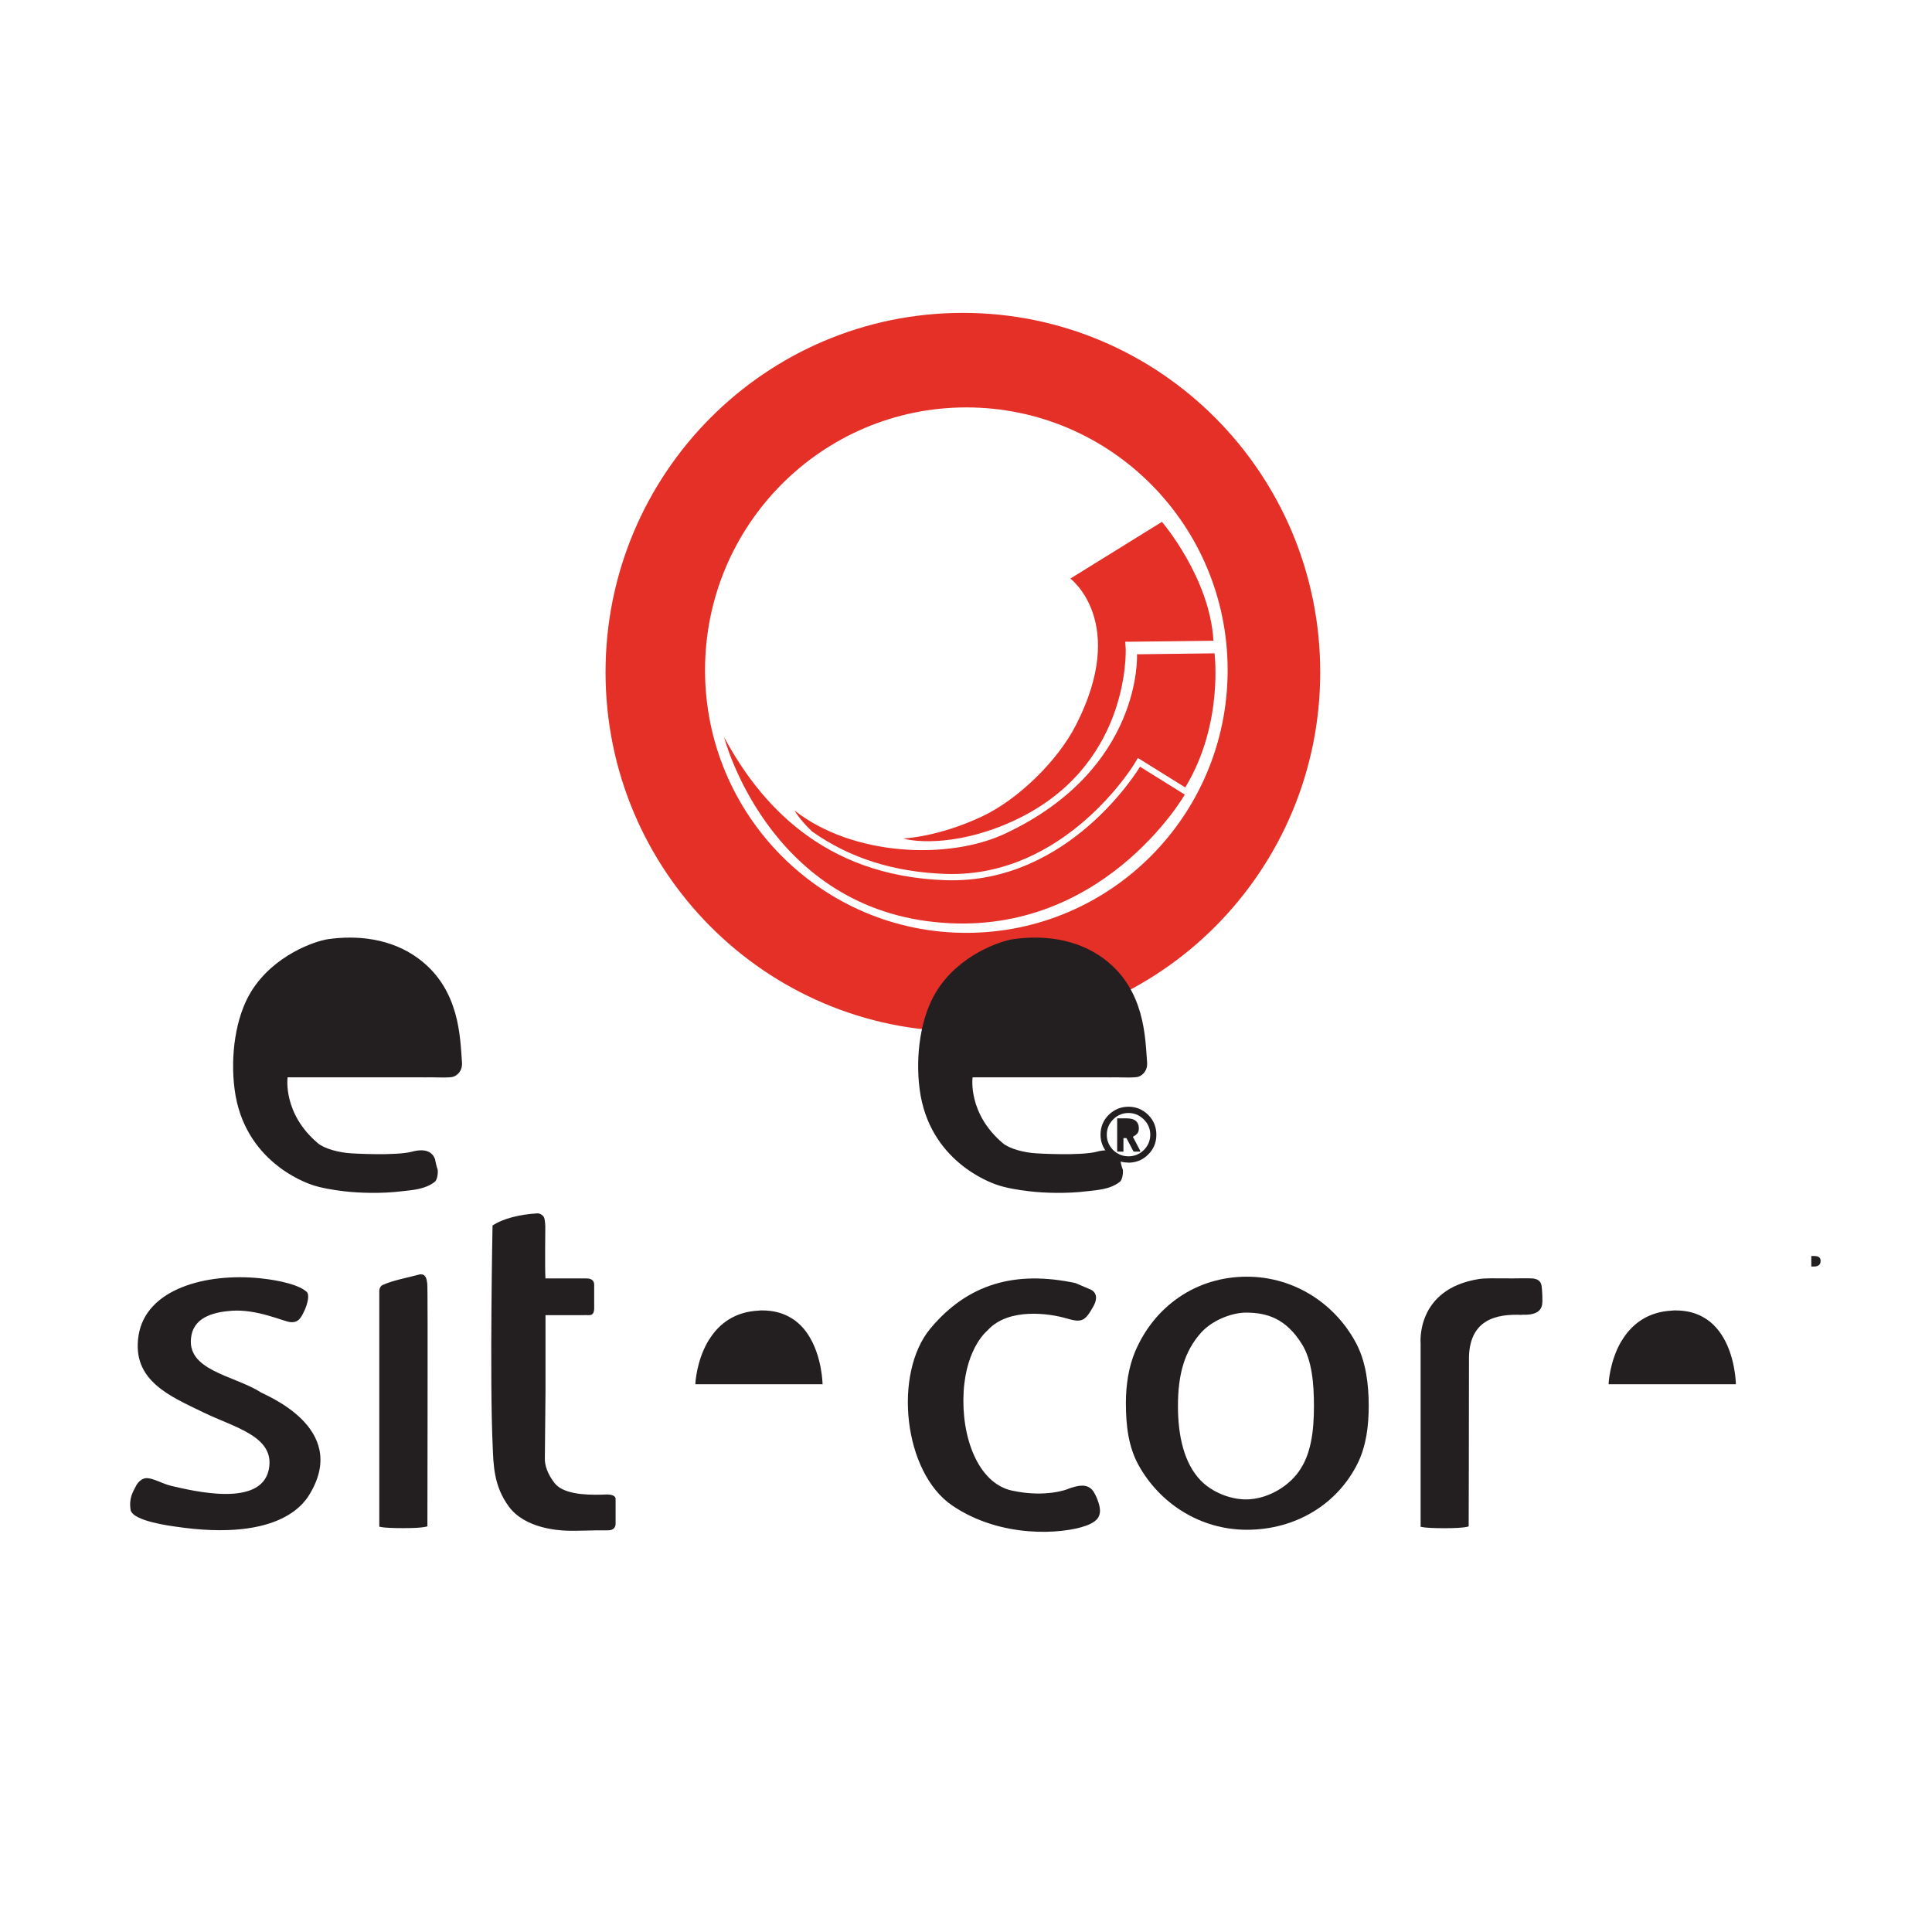
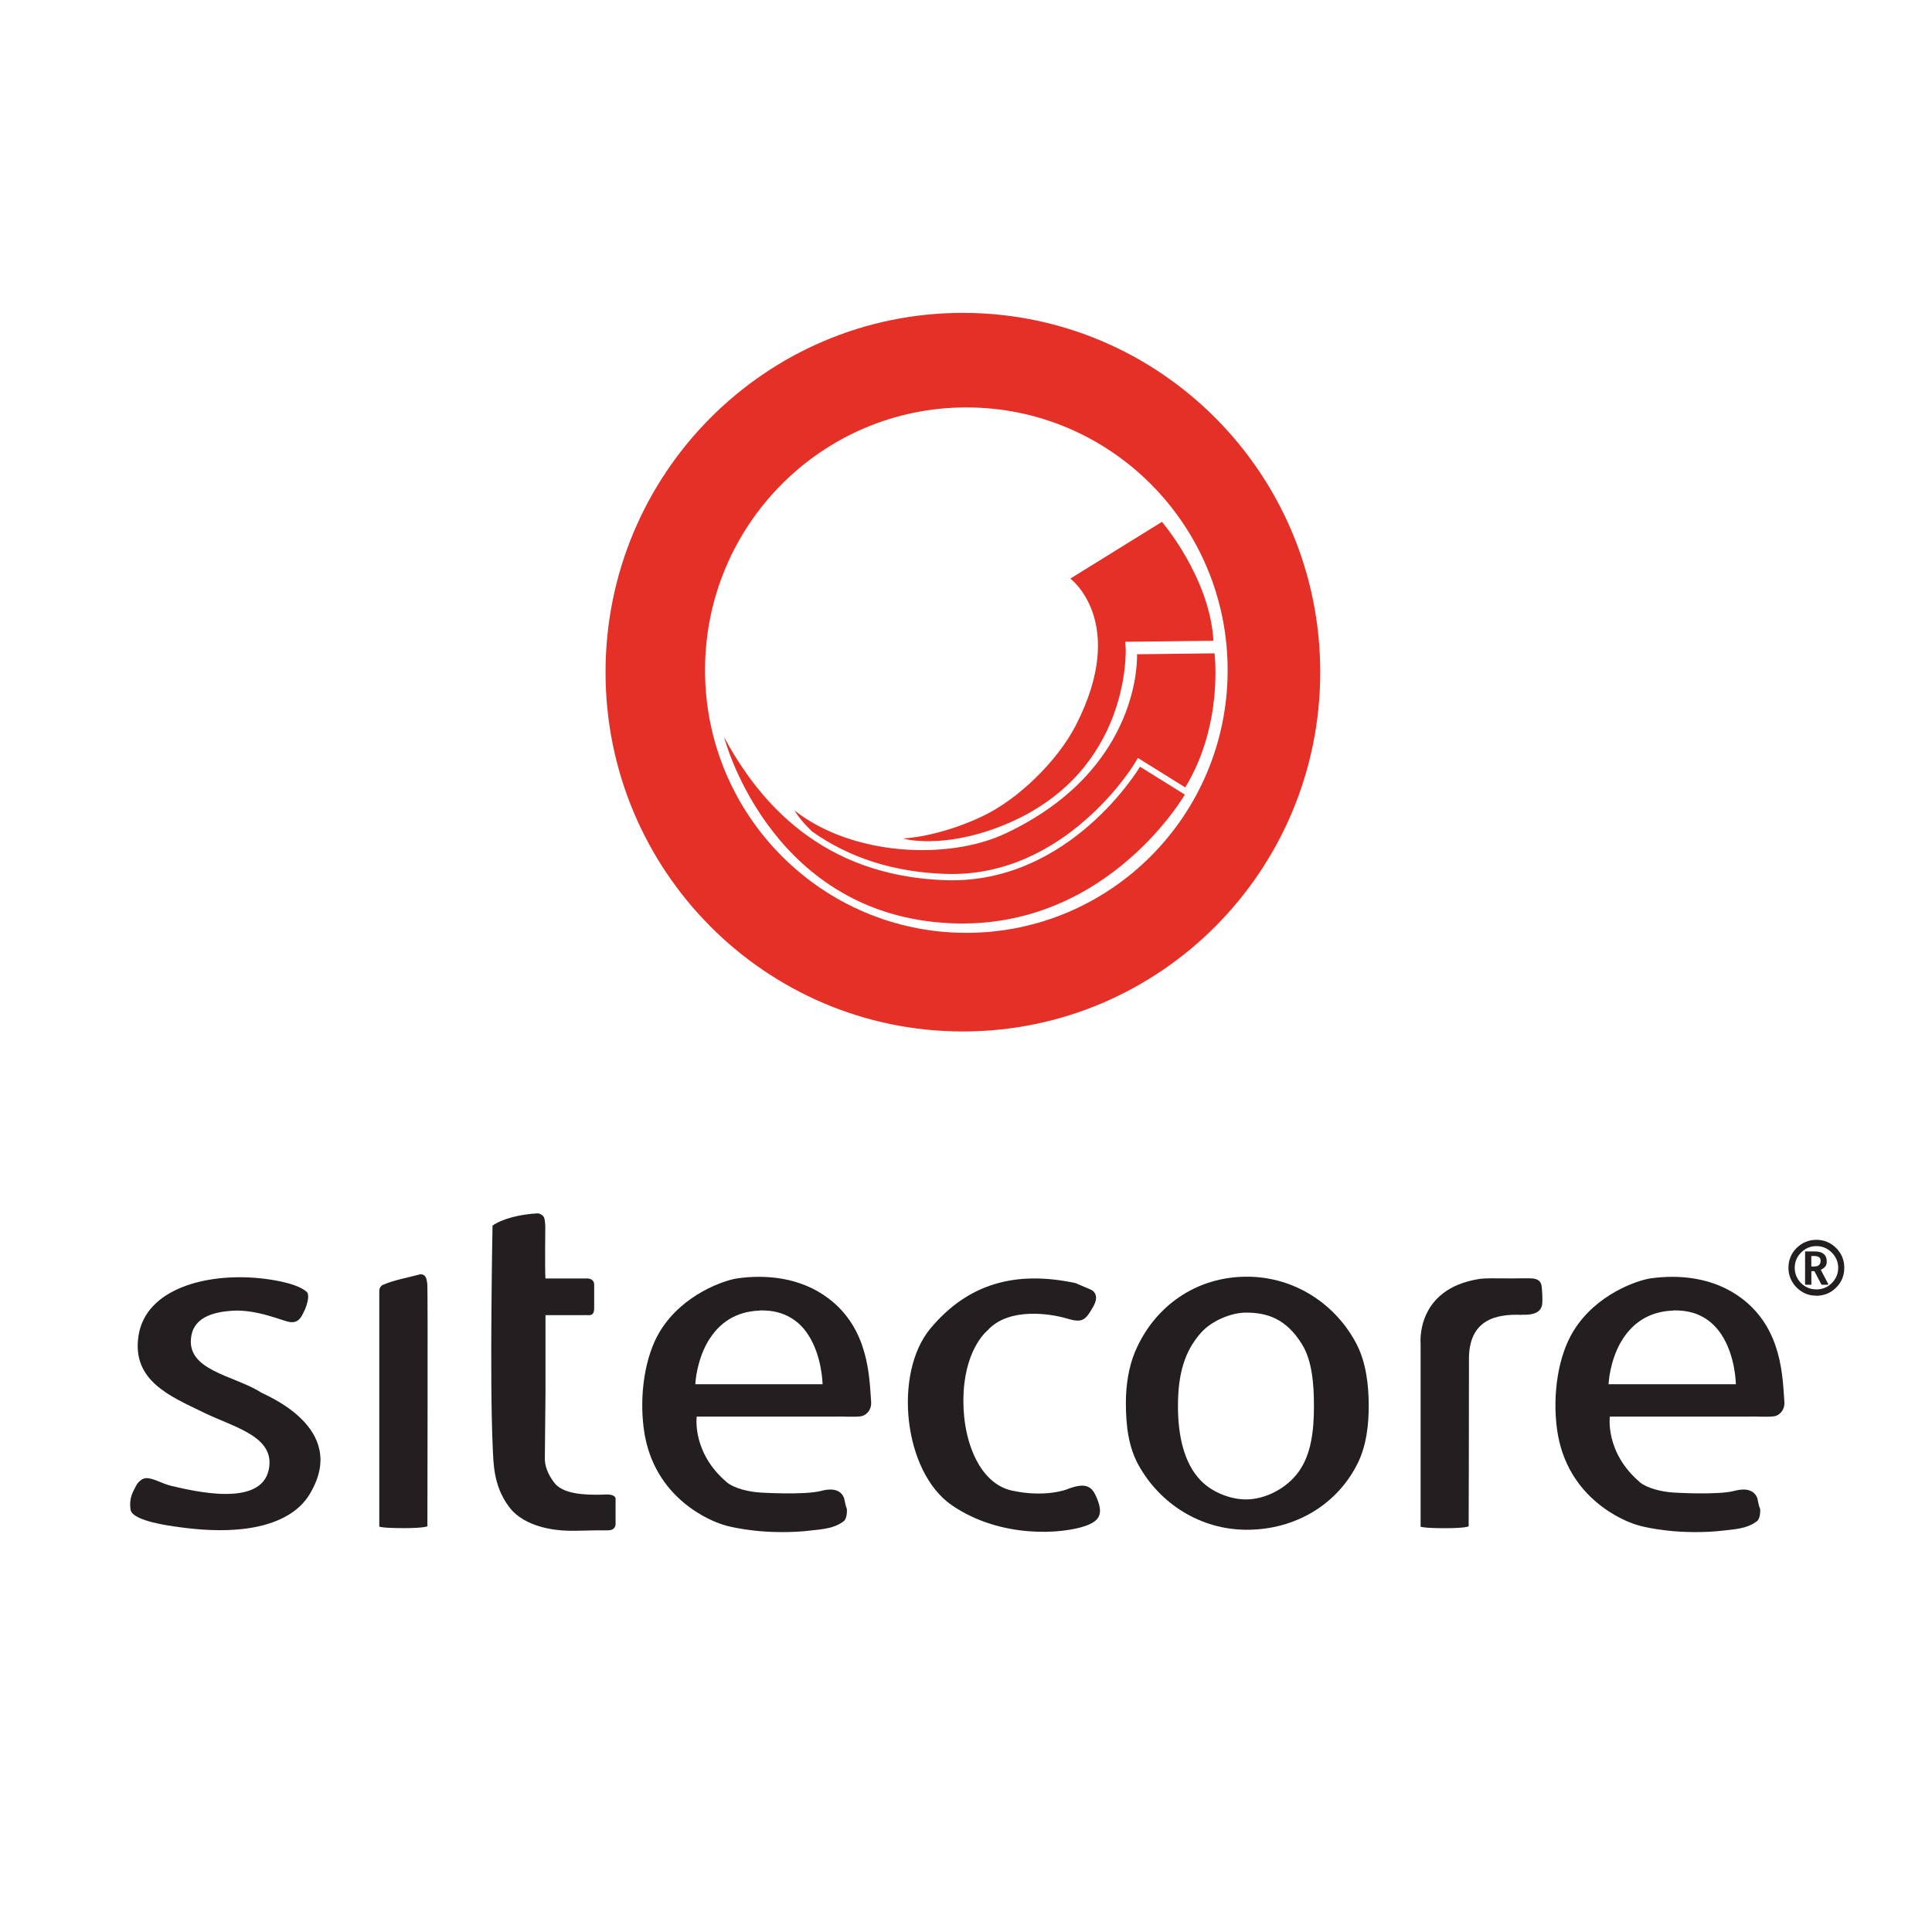
<svg xmlns="http://www.w3.org/2000/svg" viewBox="200 200 410 410">
  <defs>
    <clipPath id="a">
      <path d="M0 792h612V0H0v792z" />
    </clipPath>
  </defs>
-   <g clip-path="url(#a)">
-     <path fill="#e43026" d="M405.072 397.965c-30.62 0-55.453-24.954-55.453-55.747s24.833-55.76 55.452-55.76c30.62 0 55.453 24.955 55.453 55.76 0 30.793-24.834 55.747-55.453 55.747m-.746-131.568c-41.857 0-75.82 34.125-75.82 76.248s33.95 76.248 75.82 76.248c41.882 0 75.847-34.125 75.847-76.248s-33.965-76.248-75.847-76.248M353.645 356.375s9.064 35.484 44.562 39.283c35.485 3.813 53.227-27.033 53.227-27.033l-9.505-5.918s-14.797 24.927-41.19 24.087c-26.394-.853-39.724-16.69-47.108-30.42M372.307 376.437c7.998 5.665 17.436 8.664 28.473 9.024 25.287.8 39.856-23.193 39.99-23.433l.706-1.173 1.147.706 8.904 5.546c8.17-13.424 6.212-28.46 6.212-28.46l-16.45.2s1.266 24.287-27.887 38.017c-12.13 5.732-32.525 4.8-44.79-4.865 0 0 1.068 1.933 3.694 4.425M438.877 337.566l-.08-1.386h1.386l17.33-.2c-.774-13.423-10.93-25.234-10.93-25.234l-19.436 12.037s12.37 9.25 1.173 31.113c-3.893 7.598-12.264 15.796-19.995 19.408-9.398 4.4-16.623 4.626-16.623 4.626.933.4 10.05 2.2 22.794-3.466 25.194-11.197 24.42-35.95 24.394-36.924" />
-     <path fill="#231f20" fill-rule="evenodd" d="M304.524 460.07s-.627 32.338.027 46.76c.174 3.866.16 8.48 3.466 12.93 3.413 4.586 10.398 4.986 12.037 5.066 2.56.107 5.332-.106 8.638-.066.56 0 1.787.093 1.947-1.28v-5.532c-.293-.96-1.946-.8-2.88-.76-3.918.107-8.37-.187-10.13-2.533-1.333-1.733-2.106-3.64-2-5.438l.134-13.73V479.09h8.16c.44-.04 1.145.068 1.505-.052.64-.16.667-1.147.667-1.333v-5.026c0-.187.066-1.427-1.733-1.374h-8.612c-.134-2.133-.027-11.01-.027-11.01-.04-.933-.132-1.653-.266-1.933-.24-.507-.906-.893-1.44-.867-3.598.214-7.224 1.053-9.49 2.586M281.29 472.64c-.267.133-.8.466-.8 1.386v49.947s.56.32 5.145.32c4.492 0 5.066-.4 5.066-.4-.026 0 .134-50.2-.026-51.454-.133-.974-.24-2.094-1.56-2-2.666.72-5.518 1.2-7.838 2.226M522.976 478.998c3.066.133 4-.854 4.265-2 .188-.96 0-3.426-.065-3.906-.067-.666-.307-1.56-1.733-1.76-1.16-.132-3.066 0-6.745-.04-1.16 0-3.373-.08-4.826.134-13.502 2.133-12.395 13.677-12.395 13.677v38.883s.573.32 5.158.32c4.493 0 5.04-.4 5.04-.4s.066-20.82.066-35.99c.225-7.785 5.637-9.132 11.25-8.878M264.574 478.224c.746-1.652 1.16-3.505.493-4.092-2.293-2.026-8.504-2.72-9.758-2.852-11.598-1.2-24.314 2.24-25.9 12.09-1.534 9.624 6.69 12.93 13.823 16.396 6.57 3.2 15.236 5.065 13.81 12.09-1.654 8.105-15.943 4.56-20.715 3.466-1.96-.467-3.973-1.773-5.426-1.626-1.04.106-1.813 1.2-1.946 1.466-.733 1.44-1.653 2.72-1.226 5.332.6 2.373 8.798 3.36 9.437 3.466 22.768 3.4 27.7-5.426 28.7-7.132 8.158-13.89-9.558-20.728-10.57-21.38-5.6-3.6-16.13-4.587-14.664-12.09.8-4.214 5.505-4.974 8.625-5.2 5.305-.347 10.73 2.2 12.263 2.4 1.734.24 2.4-.894 3.04-2.36" />
-     <path fill="#231f20" d="M347.566 493.767c0-.533.307-4.84 2.506-8.798.2-.36.427-.72.667-1.067 1.972-2.986 5.17-5.532 10.303-5.772.133-.025.267-.04.4-.04h.24c2.4 0 4.372.534 5.972 1.467 1.6.894 2.84 2.16 3.772 3.573 3.066 4.585 3.133 10.624 3.133 10.624h-26.98zm-57.5-65.122c1.866-.093 4.052.133 5.772-.067.906-.106 2.373-1.106 2.2-3.172-.4-5.066-.4-15.276-8.998-21.808-6.052-4.612-13.517-5.132-19.41-4.292-2.598.373-11.53 3.265-16.395 11.223-3.24 5.33-4.4 13.516-3.44 20.714 2 15.157 14.957 19.662 16.13 20.102 2 .733 4.8 1.2 7.172 1.466 3.332.4 8.158.493 12.09 0 2.36-.266 5.026-.4 7.065-2 .467-.36.72-1.466.64-2.56-.267-.665-.4-1.518-.587-2.305-.933-2.506-3.932-1.8-4.852-1.546-3.56.934-12.796.36-12.796.36-2.693-.132-5.812-.986-7.172-2.132-7.545-6.345-6.452-13.996-6.452-13.996h29.06zM541.37 493.767c0-.533.308-4.84 2.507-8.798.214-.36.44-.72.667-1.067 2-2.986 5.2-5.532 10.317-5.772.135-.025.268-.04.4-.04h.241c2.44 0 4.4.534 6 1.467 1.6.894 2.8 2.16 3.76 3.573 3.065 4.585 3.118 10.624 3.118 10.624H541.41zm-105.914-65.122c1.866-.093 4.04.133 5.772-.067.906-.106 2.373-1.106 2.2-3.172-.4-5.066-.4-15.276-8.985-21.808-6.065-4.612-13.517-5.132-19.41-4.292-2.625.373-11.556 3.265-16.394 11.223-3.267 5.33-4.427 13.516-3.467 20.714 2.026 15.157 14.97 19.662 16.13 20.102 2 .733 4.798 1.2 7.197 1.466 3.306.4 8.132.493 12.064 0 2.36-.266 5.04-.4 7.065-2 .48-.36.732-1.466.665-2.56-.306-.665-.426-1.518-.6-2.305-.96-2.506-3.945-1.8-4.878-1.546-3.546.934-12.797.36-12.797.36-2.666-.132-5.812-.986-7.172-2.132-7.53-6.345-6.45-13.996-6.45-13.996h29.085zM475.64 512.27c-2.625 3.665-7.197 5.93-11.223 5.93-3.306 0-7.198-1.505-9.637-4.05-3.466-3.6-4.8-9.332-4.8-15.757 0-6.84 1.414-11.664 4.893-15.57 2.36-2.64 6.532-4.265 9.544-4.265 4.466 0 8.49 1.24 11.89 6.718 2.107 3.413 2.533 8.305 2.533 13.117 0 5.398-.64 10.304-3.2 13.863m12.345-26.833c-4.4-8.61-13.197-14.49-23.38-14.49-10.825 0-19.65 6.332-23.702 15.863-1.386 3.266-1.973 7.145-1.973 10.93 0 4.772.533 9.278 2.666 13.157 4.532 8.21 13.13 13.757 23.008 13.757 10.33 0 19.288-5.412 23.594-14.264 1.733-3.6 2.266-7.784 2.266-12.077 0-4.44-.6-9.158-2.48-12.864" />
-     <path fill="#231f20" fill-rule="evenodd" d="M409.698 482.223s-4.613 3.466-5.2 13.104c-.56 9.624 3.04 19.408 10.225 20.995 7.198 1.573 11.797-.294 11.797-.294s.267-.133.707-.266c1.306-.4 3.505-1.12 4.772.693.56.8 1.398 2.733 1.438 4.04.027 1.678-1.013 2.585-3.026 3.305-4.985 1.773-17.995 2.732-28.353-4.32-10.37-7.064-12.53-28.06-4.613-37.55 7.918-9.49 17.996-12.37 30.793-9.637l3.025 1.293s2.44.706.72 3.732c-1.733 3.013-2.306 3.466-5.758 2.44-3.466-1.014-12.09-2.307-16.53 2.44" />
-     <path fill="#231f20" d="M584.387 468.774h.573c.933 0 1.4-.4 1.4-1.227 0-.666-.44-1-1.333-1h-.64v2.227zm-146.067-24.378h-1.146c-.08 0-.094-.027-.094-.094v-6.97h2.066c1.813 0 2.533.88 2.533 2.105 0 .866-.294 1.28-1.267 1.8l1.56 2.972c.026.08 0 .186-.067.186h-1.227c-.067 0-.134-.04-.2-.16l-1.427-2.72h-.64v2.8c0 .106-.053.093-.08.093m1.093.985c1.293 0 2.4-.44 3.306-1.333.907-.906 1.373-2 1.373-3.265 0-1.253-.466-2.333-1.373-3.24-.906-.906-2-1.36-3.252-1.36s-2.333.454-3.24 1.36c-.906.907-1.36 2-1.36 3.253 0 1.24.454 2.32 1.334 3.24.933.892 2 1.332 3.2 1.332m0 1.333c-1.6 0-2.974-.573-4.133-1.733-1.146-1.173-1.732-2.572-1.732-4.185 0-1.64.586-3.066 1.733-4.2 1.16-1.132 2.56-1.732 4.2-1.732s3.04.6 4.185 1.733c1.16 1.16 1.733 2.56 1.733 4.2 0 1.665-.573 3.065-1.733 4.21-1.16 1.16-2.572 1.734-4.265 1.734" />
+   <g clip-path="url(#a)" transform="matrix(1.333 0 0 -1.333 0 1056)">
+     <path fill="#e43026" d="M303.88 493.65c-22.97 0-41.6 18.72-41.6 41.82s18.63 41.83 41.6 41.83c22.97 0 41.6-18.72 41.6-41.83 0-23.1-18.63-41.82-41.6-41.82m-.56 98.7c-31.4 0-56.88-25.6-56.88-57.2s25.47-57.2 56.88-57.2c31.42 0 56.9 25.6 56.9 57.2s-25.48 57.2-56.9 57.2" />
+     <path fill="#e43026" d="M265.3 524.85s6.8-26.62 33.43-29.47c26.62-2.86 39.93 20.28 39.93 20.28l-7.13 4.44s-11.1-18.7-30.9-18.07c-19.8.64-29.8 12.52-35.34 22.82" />
+     <path fill="#e43026" d="M279.3 509.8c6-4.25 13.08-6.5 21.36-6.77 18.97-.6 29.9 17.4 30 17.58l.53.88.86-.53 6.68-4.16c6.13 10.07 4.66 21.35 4.66 21.35l-12.34-.15s.95-18.22-20.92-28.52c-9.1-4.3-24.4-3.6-33.6 3.65 0 0 .8-1.45 2.77-3.32" />
+     <path fill="#e43026" d="M329.24 538.96l-.06 1.04h1.04l13 .15c-.58 10.07-8.2 18.93-8.2 18.93l-14.58-9.03s9.28-6.94.88-23.34c-2.92-5.7-9.2-11.85-15-14.56-7.05-3.3-12.47-3.47-12.47-3.47.7-.3 7.54-1.65 17.1 2.6 18.9 8.4 18.32 26.97 18.3 27.7" />
+     <path fill="#231f20" fill-rule="evenodd" d="M228.45 447.06s-.47-24.26.02-35.08c.13-2.9.12-6.36 2.6-9.7 2.56-3.44 7.8-3.74 9.03-3.8 1.92-.08 4 .08 6.48.05.42 0 1.34-.07 1.46.96v4.15c-.22.72-1.46.6-2.16.57-2.94-.08-6.28.14-7.6 1.9-1 1.3-1.58 2.73-1.5 4.08l.1 10.3v12.3H243c.33.03.86-.05 1.13.04.48.12.5.86.5 1v3.77c0 .14.05 1.07-1.3 1.03h-6.46c-.1 1.6-.02 8.26-.02 8.26-.03.7-.1 1.24-.2 1.45-.18.38-.68.67-1.08.65-2.7-.16-5.42-.79-7.12-1.94" />
+     <path fill="#231f20" fill-rule="evenodd" d="M211.02 437.63c-.2-.1-.6-.35-.6-1.04v-37.47s.42-.24 3.86-.24c3.37 0 3.8.3 3.8.3-.02 0 .1 37.66-.02 38.6-.1.73-.18 1.57-1.17 1.5-2-.54-4.14-.9-5.88-1.67" />
+     <path fill="#231f20" fill-rule="evenodd" d="M392.33 432.86c2.3-.1 3 .64 3.2 1.5.14.72 0 2.57-.05 2.93-.05.5-.23 1.17-1.3 1.32-.87.1-2.3 0-5.06.03-.87 0-2.53.06-3.62-.1-10.13-1.6-9.3-10.26-9.3-10.26v-29.17s.43-.24 3.87-.24c3.37 0 3.78.3 3.78.3s.05 15.62.05 27c.17 5.84 4.23 6.85 8.44 6.66" />
+     <path fill="#231f20" fill-rule="evenodd" d="M198.48 433.44c.56 1.24.87 2.63.37 3.07-1.72 1.52-6.38 2.04-7.32 2.14-8.7.9-18.24-1.68-19.43-9.07-1.15-7.22 5.02-9.7 10.37-12.3 4.93-2.4 11.43-3.8 10.36-9.07-1.24-6.08-11.96-3.42-15.54-2.6-1.47.35-2.98 1.33-4.07 1.22-.78-.08-1.36-.9-1.46-1.1-.55-1.08-1.24-2.04-.92-4 .45-1.78 6.6-2.52 7.08-2.6 17.08-2.55 20.78 4.07 21.53 5.35 6.12 10.42-7.17 15.55-7.93 16.04-4.2 2.7-12.1 3.44-11 9.07.6 3.16 4.13 3.73 6.47 3.9 3.98.26 8.05-1.65 9.2-1.8 1.3-.18 1.8.67 2.28 1.77" />
+     <path fill="#231f20" d="M260.74 421.78c0 .4.23 3.63 1.88 6.6.15.27.32.54.5.8 1.48 2.24 3.88 4.15 7.73 4.33.1.02.2.03.3.03.02 0 .04 0 .07 0 .02 0 .04 0 .06 0h.05c1.8 0 3.28-.4 4.48-1.1 1.2-.67 2.13-1.62 2.83-2.68 2.3-3.44 2.35-7.97 2.35-7.97h-20.24zm22-5.15c1.4.07 3.04-.1 4.33.05.68.08 1.78.83 1.65 2.38-.3 3.8-.3 11.46-6.75 16.36-4.54 3.46-10.14 3.85-14.56 3.22-1.95-.28-8.65-2.45-12.3-8.42-2.43-4-3.3-10.14-2.58-15.54 1.5-11.37 11.22-14.75 12.1-15.08 1.5-.55 3.6-.9 5.38-1.1 2.5-.3 6.12-.37 9.07 0 1.77.2 3.77.3 5.3 1.5.35.27.54 1.1.48 1.92-.2.5-.3 1.14-.44 1.73-.7 1.88-2.95 1.35-3.64 1.16-2.67-.7-9.6-.27-9.6-.27-2.02.1-4.36.74-5.38 1.6-5.66 4.76-4.84 10.5-4.84 10.5h21.8z" />
+     <path fill="#231f20" d="M406.13 421.78c0 .4.23 3.63 1.88 6.6.16.27.33.54.5.8 1.5 2.24 3.9 4.15 7.74 4.33.1.02.2.03.3.03.02 0 .04 0 .07 0 .03 0 .05 0 .07 0h.04c1.83 0 3.3-.4 4.5-1.1 1.2-.67 2.1-1.62 2.82-2.68 2.3-3.44 2.34-7.97 2.34-7.97h-20.23zm22-5.15c1.4.07 3.03-.1 4.33.05.68.08 1.78.83 1.65 2.38-.3 3.8-.3 11.46-6.74 16.36-4.55 3.46-10.14 3.85-14.56 3.22-1.97-.28-8.67-2.45-12.3-8.42-2.45-4-3.32-10.14-2.6-15.54 1.52-11.37 11.23-14.75 12.1-15.08 1.5-.55 3.6-.9 5.4-1.1 2.48-.3 6.1-.37 9.05 0 1.77.2 3.78.3 5.3 1.5.36.27.55 1.1.5 1.92-.23.5-.32 1.14-.45 1.73-.72 1.88-2.96 1.35-3.66 1.16-2.66-.7-9.6-.27-9.6-.27-2 .1-4.36.74-5.38 1.6-5.65 4.76-4.84 10.5-4.84 10.5h21.82z" />
+     <path fill="#231f20" d="M356.82 407.9c-1.97-2.75-5.4-4.45-8.42-4.45-2.48 0-5.4 1.13-7.23 3.04-2.6 2.7-3.6 7-3.6 11.82 0 5.13 1.06 8.75 3.67 11.68 1.77 1.98 4.9 3.2 7.16 3.2 3.35 0 6.37-.93 8.92-5.04 1.58-2.56 1.9-6.23 1.9-9.84 0-4.05-.48-7.73-2.4-10.4m9.26 20.13c-3.3 6.46-9.9 10.87-17.54 10.87-8.12 0-14.74-4.75-17.78-11.9-1.04-2.45-1.48-5.36-1.48-8.2 0-3.58.4-6.96 2-9.87 3.4-6.16 9.85-10.32 17.26-10.32 7.75 0 14.47 4.06 17.7 10.7 1.3 2.7 1.7 5.84 1.7 9.06 0 3.33-.45 6.87-1.86 9.65" />
+     <path fill="#231f20" fill-rule="evenodd" d="M307.35 430.44s-3.46-2.6-3.9-9.83c-.42-7.22 2.28-14.56 7.67-15.75 5.4-1.18 8.85.22 8.85.22s.2.1.53.2c.98.3 2.63.84 3.58-.52.42-.6 1.05-2.05 1.08-3.03.02-1.26-.76-1.94-2.27-2.48-3.74-1.33-13.5-2.05-21.27 3.24-7.78 5.3-9.4 21.05-3.46 28.17 5.94 7.12 13.5 9.28 23.1 7.23l2.27-.97s1.83-.53.54-2.8c-1.3-2.26-1.73-2.6-4.32-1.83-2.6.76-9.07 1.73-12.4-1.83" />
+     <path fill="#231f20" d="M438.4 440.53h.43c.7 0 1.05.3 1.05.92 0 .5-.33.75-1 .75h-.48v-1.67zm-.06-2.9h-.86c-.06 0-.07.02-.07.07v5.23h1.55c1.36 0 1.9-.66 1.9-1.58 0-.65-.22-.96-.95-1.35l1.17-2.23c.02-.06 0-.14-.05-.14 0 0-.92 0-.92 0-.05 0-.1.03-.15.12l-1.07 2.04h-.48v-2.1c0-.08-.04-.07-.06-.07m.82-.74c.97 0 1.8.33 2.48 1 .68.68 1.03 1.5 1.03 2.45 0 .94-.35 1.75-1.03 2.43-.68.68-1.5 1.02-2.44 1.02s-1.75-.34-2.43-1.02c-.68-.68-1.02-1.5-1.02-2.44 0-.93.34-1.74 1-2.43.7-.67 1.5-1 2.4-1m0-1c-1.2 0-2.23.43-3.1 1.3-.86.88-1.3 1.93-1.3 3.14 0 1.23.44 2.3 1.3 3.15.87.85 1.92 1.3 3.15 1.3s2.28-.45 3.14-1.3c.87-.87 1.3-1.92 1.3-3.15 0-1.25-.43-2.3-1.3-3.16-.87-.87-1.93-1.3-3.2-1.3" />
  </g>
</svg>
